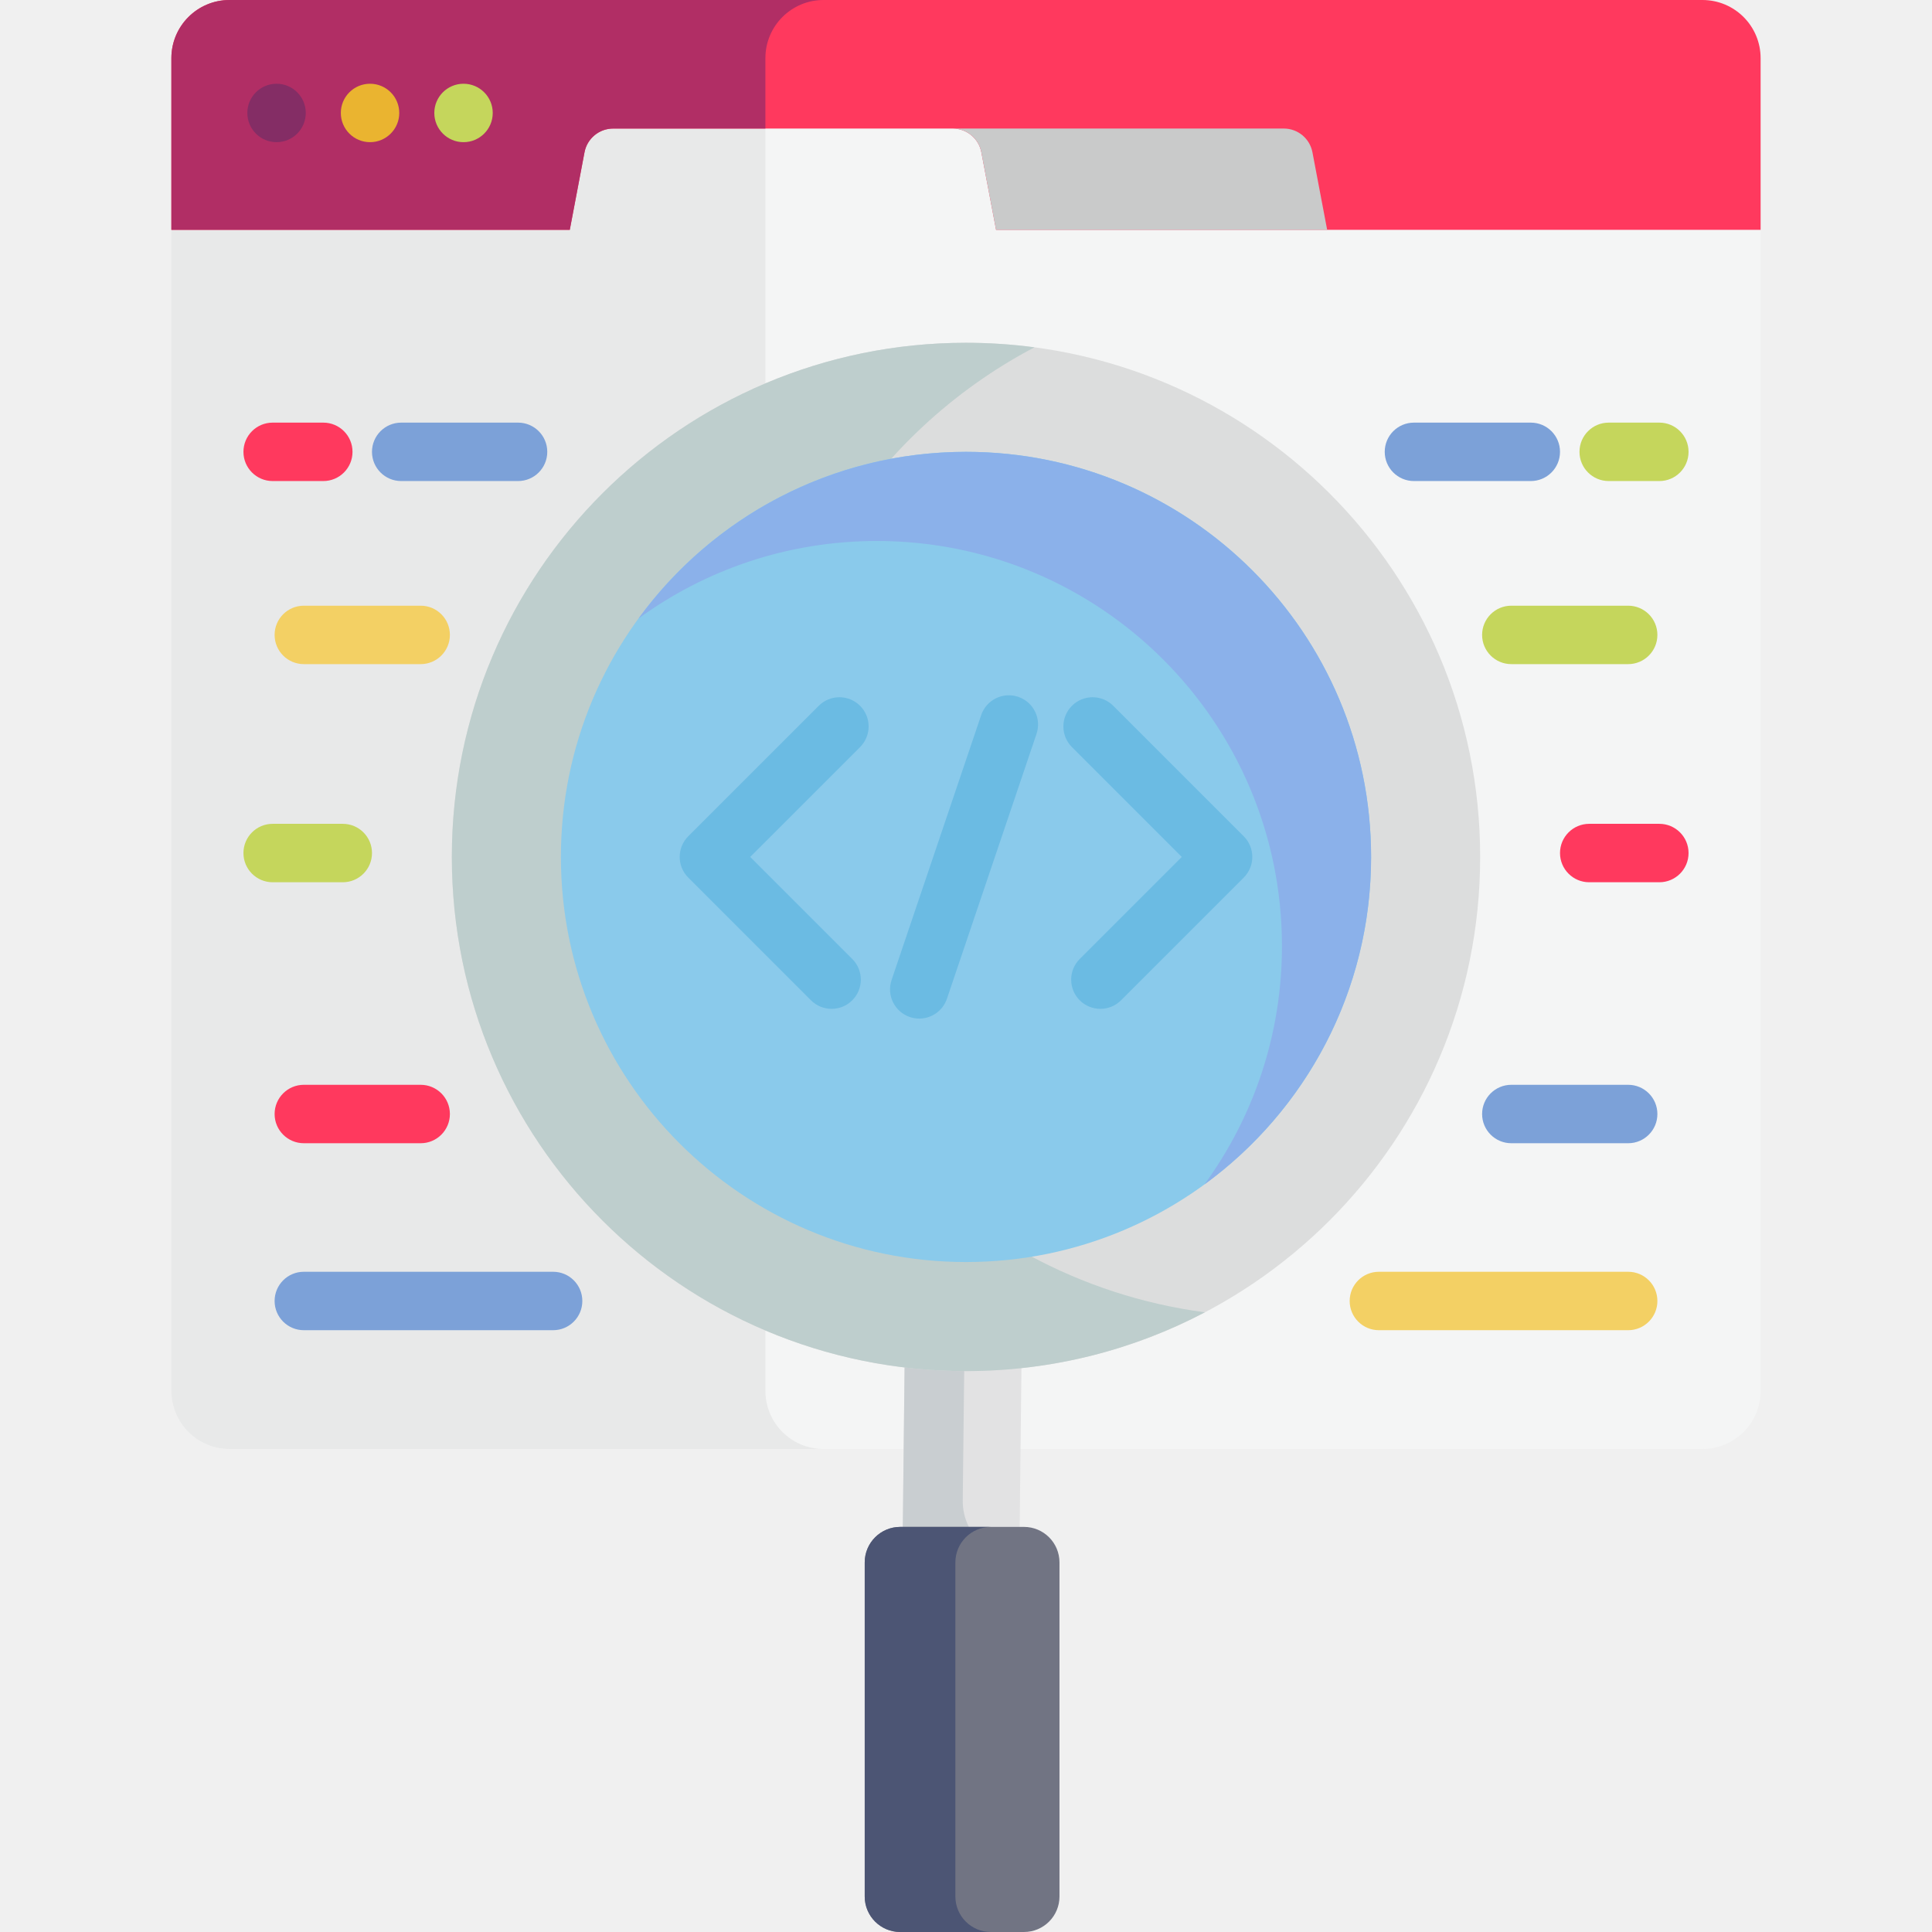
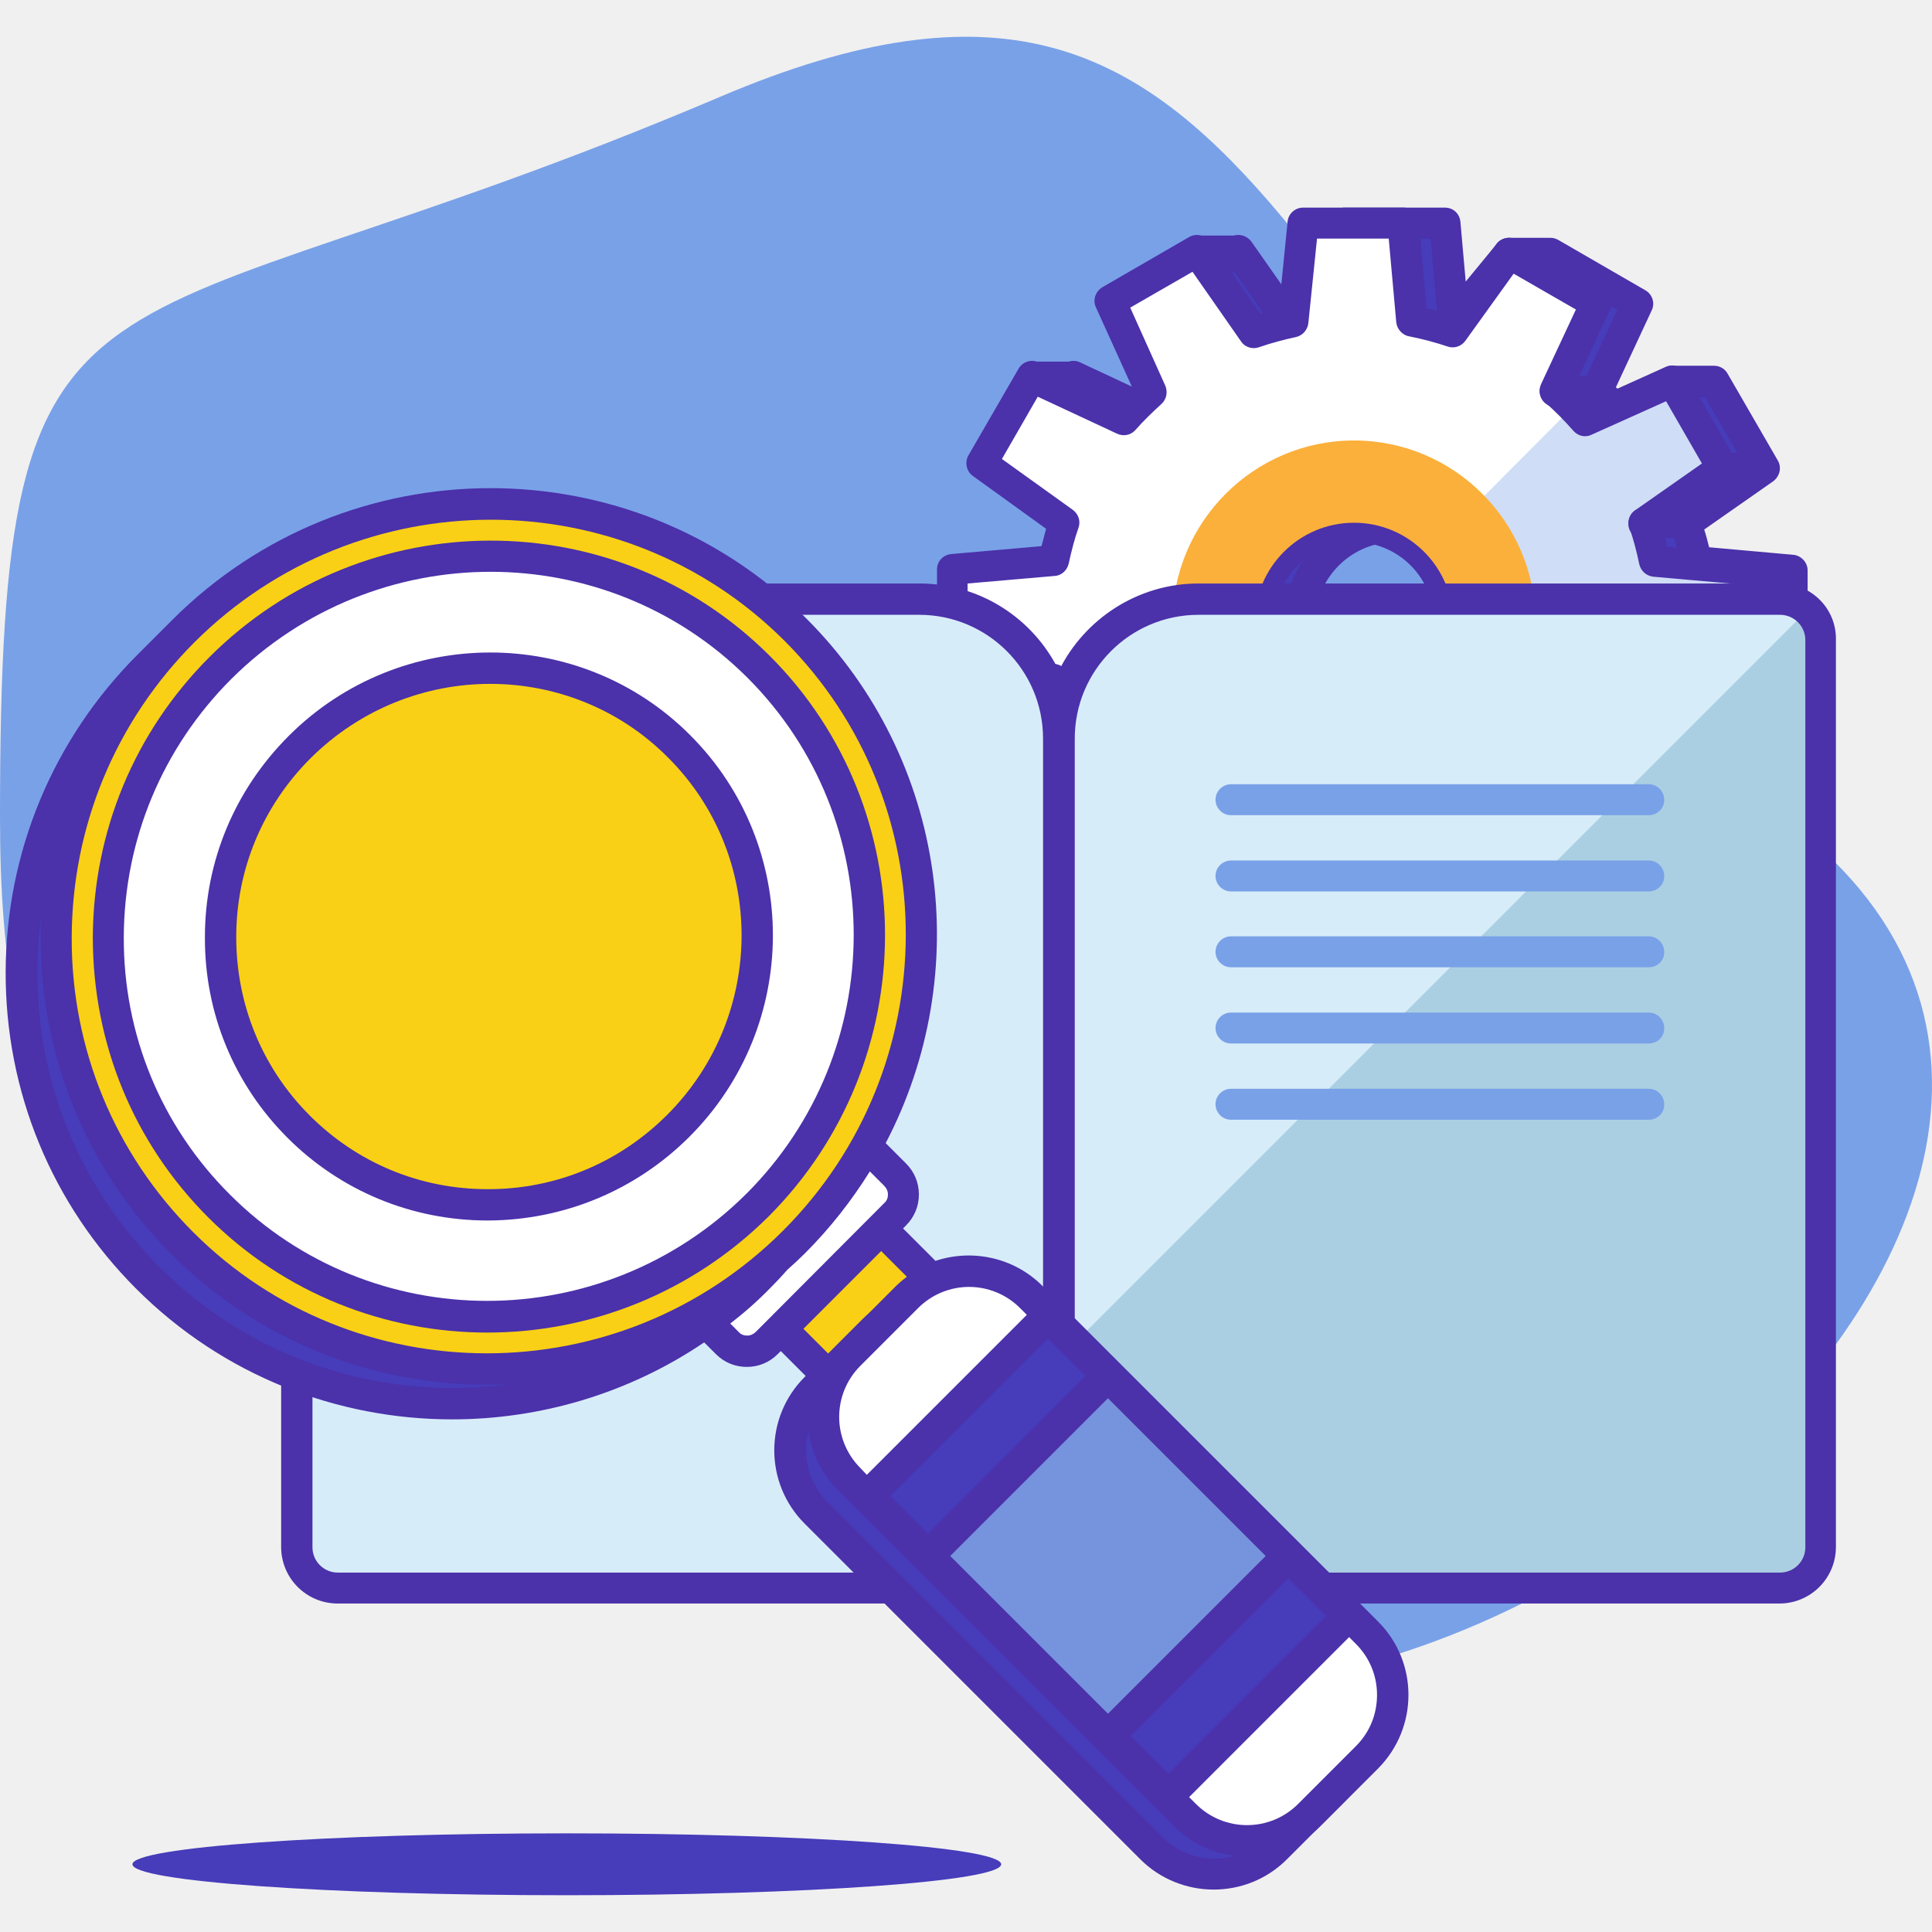
- <svg xmlns="http://www.w3.org/2000/svg" version="1.1" id="Capa_1" x="0px" y="0px" viewBox="0 0 512 512" style="enable-background:new 0 0 512 512;" xml:space="preserve">
-   <path style="fill:#F4F5F5;" d="M466.581,15.412v353.177c0,8.516-6.895,15.412-15.412,15.412H60.831  c-8.516,0-15.412-6.895-15.412-15.412V15.412C45.419,6.895,52.315,0,60.831,0h390.338C459.685,0,466.581,6.895,466.581,15.412z" />
-   <path style="fill:#E8E9E9;" d="M202.839,368.588V15.412C202.839,6.895,209.734,0,218.25,0H60.831  c-8.516,0-15.412,6.895-15.412,15.412v353.177c0,8.516,6.895,15.412,15.412,15.412H218.25  C209.734,384,202.839,377.105,202.839,368.588z" />
-   <rect x="225.982" y="368.528" transform="matrix(-0.0112 0.9999 -0.9999 -0.0112 641.7996 133.372)" style="fill:#E2E2E3;" width="57.949" height="30.967" />
-   <path style="fill:#C9CED1;" d="M255.137,397.641l0.477-42.613l-15.806-0.177l-0.648,57.951l30.966,0.347l0.002-0.177l0,0  C261.755,412.878,255.044,406.014,255.137,397.641z" />
-   <circle style="fill:#DCDDDD;" cx="256" cy="227.097" r="136.258" />
-   <path style="fill:#BECECD;" d="M201.187,212.724c0-52.398,29.585-97.882,72.956-120.68c-5.936-0.79-11.991-1.205-18.143-1.205  c-75.252,0-136.258,61.006-136.258,136.258S180.748,363.355,256,363.355c22.853,0,44.387-5.635,63.302-15.578  C252.629,338.905,201.187,281.824,201.187,212.724z" />
-   <circle style="fill:#8ACAEB;" cx="256" cy="227.097" r="107.355" />
-   <path style="fill:#8BB1EA;" d="M256,119.742c-35.675,0-67.278,17.404-86.799,44.18c17.726-12.924,39.557-20.555,63.175-20.555  c59.293,0,107.355,48.062,107.355,107.355c0,23.618-7.632,45.449-20.555,63.175c26.776-19.521,44.18-51.125,44.18-86.799  C363.355,167.804,315.293,119.742,256,119.742z" />
-   <path style="fill:#FF395E;" d="M466.581,15.412v45.492H263.969l-3.902-20.552c-0.692-3.644-3.881-6.286-7.587-6.286h-89.992  c-3.706,0-6.895,2.643-7.587,6.286l-3.902,20.552H45.419V15.412C45.419,6.895,52.315,0,60.831,0h390.338  C459.685,0,466.581,6.895,466.581,15.412z" />
-   <path style="fill:#B12E65;" d="M154.901,40.351c0.692-3.644,3.881-6.286,7.587-6.286h40.351V15.412  C202.839,6.895,209.734,0,218.25,0H60.831c-8.516,0-15.412,6.895-15.412,15.412v45.492h105.579L154.901,40.351z" />
-   <path style="fill:#C9CACA;" d="M347.809,40.351l3.902,20.552h-87.742l-3.902-20.552c-0.692-3.644-3.881-6.286-7.587-6.286h87.742  C343.928,34.065,347.117,36.707,347.809,40.351z" />
-   <circle style="fill:#842D65;" cx="73.29" cy="29.935" r="7.742" />
-   <circle style="fill:#EAB430;" cx="98.065" cy="29.935" r="7.742" />
-   <circle style="fill:#C5D65C;" cx="122.839" cy="29.935" r="7.742" />
+ <svg xmlns="http://www.w3.org/2000/svg" version="1.1" id="Capa_1" x="0px" y="0px" viewBox="0 0 511.963 511.963" style="enable-background:new 0 0 511.963 511.963;" xml:space="preserve">
+   <path style="fill:#79A1E8;" d="M480.4,223.02c120.8,104.8-136.1,303.1-250.1,190.9C81.2,267.12,0,376.42,0,216.52  s22.1-119.1,190.9-190.9C338-36.98,335.5,97.32,480.4,223.02z" />
+   <path style="fill:#473CBA;" d="M385.2,85.12l-2.3-26h-26.6l-2.6,26.1c-3.5,0.7-7,1.7-10.3,2.8l-15.2-21.5l-23,13.3l10.9,24.2  c-2.6,2.3-5,4.7-7.3,7.3l-24.4-11.4l-13.3,23l21.8,15.7c-1.1,3.3-2,6.6-2.7,10l-26.9,2.4v26.6l26.8,2.7c0.7,3.7,1.7,7.2,2.8,10.7  l-21.8,15.7l13.3,23l24.4-11.4c2.3,2.6,4.8,5.1,7.4,7.4l-11,24.4l23,13.3l15.3-21.8c3.3,1.1,6.7,2,10.2,2.7l2.6,26.1h26.6l2.3-26  c3.6-0.7,7.1-1.6,10.6-2.8l15.2,21.1l23-13.3l-10.9-23.4c2.8-2.5,5.5-5.1,8-8l23.2,10.4l13.3-23l-20.8-14.6  c1.2-3.5,2.2-7.1,2.9-10.9l25.2-2.5v-26.6l-25.3-2.2c-0.7-3.5-1.6-6.9-2.7-10.2l20.8-14.6l-13.3-23h-11l-12.2,10.4  c-2.4-2.8-5.1-5.4-7.9-7.9l10.8-23.2l-23-13.3h-11L385.2,85.12z M371.8,190.12c-15.6,1.2-28.6-11.7-27.3-27.3  c1-12.3,10.9-22.2,23.2-23.2c15.6-1.2,28.6,11.7,27.3,27.3C394.1,179.12,384.1,189.12,371.8,190.12z" />
+   <path style="fill:#4B31AA;" d="M382.9,274.62h-26.6c-2.1,0-3.9-1.6-4.1-3.7l-2.3-23.1c-1.6-0.4-3.1-0.8-4.7-1.3l-13.6,19.3  c-1.2,1.8-3.6,2.3-5.5,1.2l-23-13.3c-1.8-1.1-2.6-3.4-1.7-5.3l9.8-21.7c-1.2-1.1-2.3-2.2-3.4-3.4l-21.6,10.1  c-1.9,0.9-4.3,0.2-5.3-1.7l-13.3-23c-1.1-1.8-0.6-4.2,1.2-5.4l19.4-14c-0.5-1.7-1-3.5-1.4-5.3l-23.8-2.4c-2.1-0.2-3.7-2-3.7-4.1  v-26.6c0-2.2,1.6-3.9,3.8-4.1l23.9-2.1c0.4-1.5,0.8-3.1,1.2-4.6l-19.4-14c-1.7-1.2-2.2-3.6-1.2-5.4l13.3-23c1.1-1.9,3.4-2.6,5.3-1.7  l21.6,10.1c1.1-1.1,2.2-2.2,3.3-3.3l-9.7-21.4c-0.9-1.9-0.1-4.2,1.7-5.3l23-13.3c1.9-1.1,4.2-0.5,5.5,1.2l13.4,19.1  c1.6-0.5,3.2-0.9,4.9-1.3l2.3-23.1c0.2-2.1,2-3.7,4.1-3.7h26.6c2.2,0,3.9,1.6,4.1,3.8l1.4,15.8l8.3-10.1c0.8-1,2-1.5,3.2-1.5h11  c0.7,0,1.4,0.2,2.1,0.6l23,13.3c1.9,1.1,2.6,3.4,1.7,5.3l-9.5,20.4c1.1,1,2.1,2.1,3.2,3.1l9.1-7.8c0.8-0.6,1.7-1,2.7-1h11  c1.5,0,2.9,0.8,3.6,2.1l13.3,23c1.1,1.9,0.5,4.2-1.2,5.5l-18.3,12.8c0.5,1.5,0.9,3.1,1.3,4.7l22.3,2c2.1,0.2,3.8,2,3.8,4.1v26.6  c0,2.1-1.6,3.9-3.7,4.1l-22.1,2.2c-0.4,1.8-0.9,3.6-1.4,5.4l18.3,12.8c1.8,1.2,2.3,3.6,1.2,5.5l-13.3,23c-1.1,1.8-3.4,2.6-5.3,1.7  l-20.4-9.2c-1.3,1.4-2.6,2.7-4,4l9.6,20.6c0.9,1.9,0.2,4.3-1.7,5.3l-23,13.3c-1.8,1.1-4.2,0.6-5.4-1.2l-13.4-18.6  c-1.7,0.5-3.4,0.9-5.1,1.3l-2,22.9C386.8,273.02,385,274.62,382.9,274.62z M360.1,266.32h19l2-22.2c0.2-1.8,1.5-3.4,3.3-3.7  c3.4-0.7,6.8-1.5,10-2.6c1.7-0.6,3.6,0,4.7,1.5l13,18l16.5-9.5l-9.3-20c-0.8-1.7-0.4-3.7,1-4.9c2.7-2.3,5.2-4.9,7.6-7.6  c1.2-1.4,3.2-1.8,4.8-1.1l19.8,8.9l9.5-16.5l-17.7-12.4c-1.5-1.1-2.1-3-1.5-4.7c1.1-3.3,2-6.8,2.7-10.3c0.3-1.8,1.8-3.2,3.7-3.3  l21.4-2.2v-19l-21.5-1.9c-1.8-0.2-3.3-1.5-3.7-3.3c-0.7-3.3-1.5-6.5-2.6-9.6c-0.6-1.7,0-3.7,1.5-4.7l17.7-12.4l-10.2-17.6h-7.1  l-11,9.4c-1.7,1.5-4.3,1.3-5.8-0.4c-2.3-2.6-4.8-5.2-7.5-7.5c-1.4-1.2-1.8-3.2-1-4.9l9.2-19.7l-18.8-10.8h-7.9l-13.5,16.4  c-1.1,1.3-2.8,1.8-4.4,1.3c-1.6-0.5-2.8-1.9-2.9-3.6l-2-22.2h-19l-2.3,22.4c-0.2,1.8-1.5,3.3-3.3,3.7c-3.3,0.7-6.6,1.6-9.8,2.7  c-1.7,0.6-3.7,0-4.7-1.5l-12.9-18.5l-16.5,9.5l9.3,20.7c0.7,1.7,0.3,3.6-1,4.8c-2.4,2.2-4.8,4.5-6.9,6.9c-1.2,1.4-3.2,1.8-4.9,1  l-21-9.8l-9.5,16.5l18.8,13.5c1.5,1.1,2.1,3,1.5,4.7c-1.1,3.1-1.9,6.3-2.6,9.5c-0.4,1.8-1.9,3.2-3.7,3.3l-23.1,2v19l23.1,2.3  c1.8,0.2,3.3,1.5,3.7,3.3c0.7,3.5,1.6,6.9,2.7,10.2c0.6,1.7,0,3.6-1.5,4.7l-18.8,13.5l9.5,16.5l21-9.8c1.7-0.8,3.7-0.4,4.9,1  c2.2,2.5,4.5,4.9,7,7c1.4,1.2,1.8,3.2,1,4.8l-9.5,21l16.5,9.5l13.1-18.7c1.1-1.5,3-2.1,4.7-1.5c3.1,1.1,6.4,1.9,9.6,2.6  c1.8,0.4,3.1,1.8,3.3,3.7L360.1,266.32z M369.8,194.32c-7.8,0-15.3-3.1-20.9-8.6c-6.1-6.1-9.2-14.6-8.5-23.2  c1.1-14.3,12.7-25.9,27-27c8.7-0.7,17.1,2.4,23.2,8.5c6.1,6.1,9.2,14.6,8.5,23.2c-1.1,14.3-12.7,25.9-27,27l0,0  C371.4,194.32,370.6,194.32,369.8,194.32z M369.7,143.62c-0.6,0-1.1,0-1.7,0.1c-10.3,0.8-18.6,9.2-19.4,19.4  c-0.5,6.2,1.7,12.3,6.1,16.7c4.4,4.4,10.5,6.6,16.7,6.1l0,0c10.3-0.8,18.6-9.2,19.4-19.4c0.5-6.2-1.7-12.3-6.1-16.7  C380.8,145.82,375.4,143.62,369.7,143.62z" />
+   <path style="fill:#FFFFFF;" d="M463.6,177.62v-26.6l-25.3-2.2c-0.7-3.5-1.6-6.9-2.7-10.2l20.8-14.6l-13.3-23l-23.2,10.4  c-2.4-2.8-5.1-5.4-7.9-7.9l10.8-23.2l-23-13.3l-15,20.8c-3.5-1.2-7.1-2.1-10.7-2.8l-2.3-26h-26.5l-2.6,26.1c-3.5,0.7-7,1.7-10.3,2.8  l-15.2-21.4l-23,13.3l10.9,24.2c-2.6,2.3-5,4.7-7.3,7.3l-24.4-11.4l-13.3,23l21.8,15.7c-1.1,3.3-2,6.6-2.7,10l-26.9,2.4v26.6  l26.8,2.7c0.7,3.7,1.7,7.2,2.8,10.7l-21.8,15.7l13.3,23l24.4-11.4c2.3,2.6,4.8,5.1,7.4,7.4l-11,24.4l23,13.3l15.3-21.8  c3.3,1.1,6.7,2,10.2,2.7l2.6,26.1h26.6l2.3-26c3.6-0.7,7.1-1.6,10.6-2.8l15.2,21.1l23-13.3l-10.9-23.4c2.8-2.5,5.5-5.1,8-8  l23.2,10.4l13.3-23l-20.8-14.6c1.2-3.5,2.2-7.1,2.9-10.9L463.6,177.62z M360.8,190.12c-15.6,1.2-28.6-11.7-27.3-27.3  c1-12.3,10.9-22.2,23.2-23.2c15.6-1.2,28.6,11.7,27.3,27.3C383.1,179.12,373.1,189.12,360.8,190.12z" />
+   <path style="fill:#CFDDF7;" d="M463.6,177.62v-26.6l-25.3-2.2c-0.7-3.5-1.6-6.9-2.7-10.2l20.8-14.6l-13.3-23l-23.2,10.4  c-1-1.2-2.1-2.3-3.2-3.5l-39.4,39.6c4.7,5,7.4,11.9,6.8,19.4c-1,12.3-10.9,22.2-23.2,23.2c-7.5,0.6-14.4-2.1-19.4-6.8l-39.4,39.5  c1,1,2.1,2,3.2,3l-11,24.4l23,13.3l15.3-21.8c3.3,1.1,6.7,2,10.2,2.7l2.6,26.1H372l2.3-26c3.6-0.7,7.1-1.6,10.6-2.8l15.2,21.1  l23-13.3l-10.9-23.4c2.8-2.5,5.5-5.1,8-8l23.2,10.4l13.3-23l-20.8-14.6c1.2-3.5,2.2-7.1,2.9-10.9L463.6,177.62z" />
  <g>
-     <path style="fill:#6BBBE3;" d="M220.387,267.355c-1.981,0-3.963-0.756-5.475-2.267l-32.516-32.516   c-3.023-3.025-3.023-7.926,0-10.949l34.581-34.581c3.025-3.022,7.926-3.022,10.949,0c3.023,3.025,3.023,7.926,0,10.949   l-29.107,29.106l27.042,27.041c3.023,3.024,3.023,7.926,0,10.949C224.35,266.599,222.368,267.355,220.387,267.355z" />
-     <path style="fill:#6BBBE3;" d="M291.613,267.355c-1.981,0-3.963-0.756-5.475-2.267c-3.023-3.025-3.023-7.926,0-10.949   l27.043-27.042l-29.107-29.106c-3.023-3.025-3.023-7.926,0-10.949c3.025-3.022,7.926-3.022,10.949,0l34.581,34.581   c3.023,3.025,3.023,7.926,0,10.949l-32.516,32.516C295.576,266.599,293.594,267.355,291.613,267.355z" />
-     <path style="fill:#6BBBE3;" d="M243.614,269.938c-0.823,0-1.659-0.132-2.482-0.41c-4.051-1.37-6.222-5.764-4.853-9.815   l23.742-70.194c1.37-4.052,5.763-6.223,9.815-4.853c4.051,1.37,6.222,5.764,4.853,9.815l-23.742,70.194   C249.855,267.902,246.842,269.938,243.614,269.938z" />
+     <path style="fill:#4B31AA;" d="M371.9,274.62h-26.6c-2.1,0-3.9-1.6-4.1-3.7l-2.3-23.1c-1.6-0.4-3.1-0.8-4.7-1.3l-13.6,19.3   c-1.2,1.8-3.6,2.3-5.5,1.2l-23-13.3c-1.8-1.1-2.6-3.4-1.7-5.3l9.8-21.7c-1.2-1.1-2.3-2.2-3.4-3.4l-21.6,10.1   c-1.9,0.9-4.3,0.2-5.3-1.7l-13.3-23c-1.1-1.8-0.6-4.2,1.2-5.4l19.4-14c-0.5-1.7-1-3.5-1.4-5.3l-23.8-2.4c-2.1-0.2-3.7-2-3.7-4.1   v-26.6c0-2.2,1.6-3.9,3.8-4.1l23.9-2.1c0.4-1.5,0.8-3.1,1.2-4.6l-19.4-14c-1.7-1.2-2.2-3.6-1.2-5.4l13.3-23   c1.1-1.9,3.4-2.6,5.3-1.7l21.6,10.1c1.1-1.1,2.2-2.2,3.3-3.3l-9.7-21.4c-0.9-1.9-0.1-4.2,1.7-5.3l23-13.3c1.9-1.1,4.2-0.5,5.5,1.2   l13.4,19.1c1.6-0.5,3.2-0.9,4.9-1.3l2.3-23.1c0.2-2.1,2-3.7,4.1-3.7h26.6c2.2,0,3.9,1.6,4.1,3.8l2,22.9c1.8,0.4,3.5,0.9,5.3,1.4   l13.2-18.4c1.2-1.7,3.6-2.2,5.4-1.2l23,13.3c1.9,1.1,2.6,3.4,1.7,5.3l-9.5,20.4c1.3,1.2,2.6,2.5,3.9,3.9l20.4-9.2   c1.9-0.9,4.2-0.1,5.3,1.7l13.3,23c1.1,1.9,0.5,4.2-1.2,5.5l-18.3,12.8c0.5,1.5,0.9,3.1,1.3,4.7l22.3,2c2.1,0.2,3.8,2,3.8,4.1v26.6   c0,2.1-1.6,3.9-3.7,4.1l-22.1,2.2c-0.4,1.8-0.9,3.6-1.4,5.4l18.3,12.8c1.8,1.2,2.3,3.6,1.2,5.5l-13.3,23c-1.1,1.8-3.4,2.6-5.3,1.7   l-20.4-9.2c-1.3,1.4-2.6,2.7-4,4l9.6,20.6c0.9,1.9,0.2,4.3-1.7,5.3l-23,13.3c-1.8,1.1-4.2,0.6-5.4-1.2l-13.4-18.6   c-1.7,0.5-3.4,0.9-5.1,1.3l-2,22.9C375.8,273.02,374,274.62,371.9,274.62z M349.1,266.32h19l2-22.2c0.2-1.8,1.5-3.4,3.3-3.7   c3.4-0.7,6.8-1.5,10-2.6c1.7-0.6,3.6,0,4.7,1.5l13,18l16.5-9.5l-9.3-20c-0.8-1.7-0.4-3.7,1-4.9c2.7-2.3,5.2-4.9,7.6-7.6   c1.2-1.4,3.2-1.8,4.8-1.1l19.8,8.9l9.5-16.5l-17.7-12.4c-1.5-1.1-2.1-3-1.5-4.7c1.1-3.3,2-6.8,2.7-10.3c0.3-1.8,1.8-3.2,3.7-3.3   l21.4-2.2v-19l-21.5-1.9c-1.8-0.2-3.3-1.5-3.7-3.3c-0.7-3.3-1.5-6.5-2.6-9.6c-0.6-1.7,0-3.7,1.5-4.7l17.7-12.4l-9.5-16.5l-19.8,8.9   c-1.7,0.8-3.6,0.3-4.8-1.1c-2.3-2.6-4.8-5.2-7.5-7.5c-1.4-1.2-1.8-3.2-1-4.9l9.2-19.7l-16.5-9.5l-12.8,17.8c-1.1,1.5-3,2.1-4.7,1.5   c-3.3-1.1-6.7-2-10.2-2.7c-1.8-0.3-3.2-1.9-3.4-3.7l-2-22.2h-19l-2.3,22.4c-0.2,1.8-1.5,3.3-3.3,3.7c-3.3,0.7-6.6,1.6-9.8,2.7   c-1.7,0.6-3.7,0-4.7-1.5L316,72.02l-16.5,9.5l9.3,20.7c0.7,1.7,0.3,3.6-1,4.8c-2.4,2.2-4.8,4.5-6.9,6.9c-1.2,1.4-3.2,1.8-4.9,1   l-21-9.8l-9.5,16.5l18.8,13.5c1.5,1.1,2.1,3,1.5,4.7c-1.1,3.1-1.9,6.3-2.6,9.5c-0.4,1.8-1.9,3.2-3.7,3.3l-23.1,2v19l23.1,2.3   c1.8,0.2,3.3,1.5,3.7,3.3c0.7,3.5,1.6,6.9,2.7,10.2c0.6,1.7,0,3.6-1.5,4.7l-18.8,13.5l9.5,16.5l21-9.8c1.7-0.8,3.7-0.4,4.9,1   c2.2,2.5,4.5,4.9,7,7c1.4,1.2,1.8,3.2,1,4.8l-9.5,21l16.5,9.5l13.1-18.7c1.1-1.5,3-2.1,4.7-1.5c3.1,1.1,6.4,1.9,9.6,2.6   c1.8,0.4,3.1,1.8,3.3,3.7L349.1,266.32z M358.8,194.32c-7.8,0-15.3-3.1-20.9-8.6c-6.1-6.1-9.2-14.6-8.5-23.2   c1.1-14.3,12.7-25.9,27-27c8.7-0.7,17.1,2.4,23.2,8.5c6.1,6.1,9.2,14.6,8.5,23.2c-1.1,14.3-12.7,25.9-27,27l0,0   C360.4,194.32,359.6,194.32,358.8,194.32z M358.8,143.62c-0.6,0-1.1,0-1.7,0.1c-10.3,0.8-18.6,9.2-19.4,19.4   c-0.5,6.2,1.7,12.3,6.1,16.7c4.4,4.4,10.5,6.6,16.7,6.1l0,0c10.3-0.8,18.6-9.2,19.4-19.4c0.5-6.2-1.7-12.3-6.1-16.7   C369.8,145.82,364.4,143.62,358.8,143.62z" />
+     <path style="fill:#4B31AA;" d="M467.4,128.22h-11c-2.3,0-4.1-1.9-4.1-4.1s1.9-4.1,4.1-4.1h11c2.3,0,4.1,1.9,4.1,4.1   S469.7,128.22,467.4,128.22z" />
+     <path style="fill:#4B31AA;" d="M435.6,142.82c-2.2,0-4.1-1.7-4.1-4c-0.1-2.3,1.7-4.2,4-4.3l11.7-0.5c2.3-0.1,4.2,1.7,4.3,4   s-1.7,4.2-4,4.3l-11.7,0.5C435.7,142.82,435.7,142.82,435.6,142.82z" />
+     <path style="fill:#4B31AA;" d="M474.6,155.22h-11c-2.3,0-4.1-1.9-4.1-4.1c0-2.3,1.9-4.1,4.1-4.1h11c2.3,0,4.1,1.9,4.1,4.1   C478.8,153.32,476.9,155.22,474.6,155.22z" />
+     <path style="fill:#4B31AA;" d="M474.6,181.72h-11c-2.3,0-4.1-1.9-4.1-4.1c0-2.3,1.9-4.1,4.1-4.1h11c2.3,0,4.1,1.9,4.1,4.1   C478.8,179.92,476.9,181.72,474.6,181.72z" />
+     <path style="fill:#4B31AA;" d="M467.4,209.72c-0.1,0-0.1,0-0.2,0l-12.2-0.5c-2.3-0.1-4.1-2-4-4.3s2-4.1,4.3-4l12.2,0.5   c2.3,0.1,4.1,2,4,4.3C471.5,207.92,469.6,209.72,467.4,209.72z" />
+     <path style="fill:#4B31AA;" d="M446.6,195.12h-11c-2.3,0-4.1-1.9-4.1-4.1c0-2.3,1.9-4.1,4.1-4.1h11c2.3,0,4.1,1.9,4.1,4.1   C450.8,193.32,448.9,195.12,446.6,195.12z" />
+     <path style="fill:#4B31AA;" d="M454.1,232.72h-11c-2.3,0-4.1-1.9-4.1-4.1c0-2.3,1.9-4.1,4.1-4.1h11c2.3,0,4.1,1.9,4.1,4.1   C458.3,230.82,456.4,232.72,454.1,232.72z" />
+     <path style="fill:#4B31AA;" d="M423,230.22h-11c-2.3,0-4.1-1.9-4.1-4.1s1.9-4.1,4.1-4.1h11c2.3,0,4.1,1.9,4.1,4.1   S425.3,230.22,423,230.22z" />
+     <path style="fill:#4B31AA;" d="M433.9,253.62h-11c-2.3,0-4.1-1.9-4.1-4.1c0-2.3,1.9-4.1,4.1-4.1h11c2.3,0,4.1,1.9,4.1,4.1   C438,251.82,436.2,253.62,433.9,253.62z" />
+     <path style="fill:#4B31AA;" d="M410.9,266.92h-11c-2.3,0-4.1-1.9-4.1-4.1s1.9-4.1,4.1-4.1h11c2.3,0,4.1,1.9,4.1,4.1   S413.2,266.92,410.9,266.92z" />
+     <path style="fill:#4B31AA;" d="M328.2,267.62H317c-2.3,0-4.1-1.9-4.1-4.1c0-2.3,1.9-4.1,4.1-4.1h11.2c2.3,0,4.1,1.9,4.1,4.1   C332.4,265.72,330.5,267.62,328.2,267.62z" />
+     <path style="fill:#4B31AA;" d="M328.2,70.62h-11c-2.3,0-4.1-1.9-4.1-4.1s1.9-4.1,4.1-4.1h11c2.3,0,4.1,1.9,4.1,4.1   S330.5,70.62,328.2,70.62z" />
+     <path style="fill:#4B31AA;" d="M284.4,104.02h-11c-2.3,0-4.1-1.9-4.1-4.1s1.9-4.1,4.1-4.1h11c2.3,0,4.1,1.9,4.1,4.1   C288.6,102.22,286.7,104.02,284.4,104.02z" />
+     <path style="fill:#4B31AA;" d="M284.4,233.92h-11c-2.3,0-4.1-1.9-4.1-4.1c0-2.3,1.9-4.1,4.1-4.1h11c2.3,0,4.1,1.9,4.1,4.1   C288.6,232.02,286.7,233.92,284.4,233.92z" />
+     <path style="fill:#4B31AA;" d="M423.1,107.82h-11c-2.3,0-4.1-1.9-4.1-4.1s1.9-4.1,4.1-4.1h11c2.3,0,4.1,1.9,4.1,4.1   S425.4,107.82,423.1,107.82z" />
  </g>
-   <path style="fill:#FF395E;" d="M85.677,127.484H72.258c-4.277,0-7.742-3.465-7.742-7.742c0-4.277,3.465-7.742,7.742-7.742h13.419  c4.277,0,7.742,3.465,7.742,7.742C93.419,124.019,89.954,127.484,85.677,127.484z" />
-   <path style="fill:#7CA1D8;" d="M137.29,127.484h-30.968c-4.277,0-7.742-3.465-7.742-7.742c0-4.277,3.465-7.742,7.742-7.742h30.968  c4.277,0,7.742,3.465,7.742,7.742C145.032,124.019,141.567,127.484,137.29,127.484z" />
-   <path style="fill:#F3D064;" d="M111.484,176H80.516c-4.277,0-7.742-3.465-7.742-7.742c0-4.277,3.465-7.742,7.742-7.742h30.968  c4.277,0,7.742,3.465,7.742,7.742C119.226,172.535,115.761,176,111.484,176z" />
-   <path style="fill:#FF395E;" d="M111.484,302.968H80.516c-4.277,0-7.742-3.465-7.742-7.742s3.465-7.742,7.742-7.742h30.968  c4.277,0,7.742,3.465,7.742,7.742S115.761,302.968,111.484,302.968z" />
-   <path style="fill:#7CA1D8;" d="M146.581,352.516H80.516c-4.277,0-7.742-3.465-7.742-7.742c0-4.277,3.465-7.742,7.742-7.742h66.065  c4.277,0,7.742,3.465,7.742,7.742C154.323,349.051,150.857,352.516,146.581,352.516z" />
+   <path style="fill:#FBB03B;" d="M358.8,212.92c-26.5,0-48.1-21.6-48.1-48.1s21.6-48.1,48.1-48.1s48.1,21.6,48.1,48.1  S385.3,212.92,358.8,212.92z M358.8,138.52c-14.5,0-26.3,11.8-26.3,26.3s11.8,26.3,26.3,26.3s26.3-11.8,26.3-26.3  S373.3,138.52,358.8,138.52z" />
+   <path style="fill:#D7ECF9;" d="M280.6,457.82c0-20.4-16.5-37-37-37H89.5c-6,0-10.9-4.9-10.9-10.9v-240.3c0-6,4.9-10.9,10.9-10.9  h154.1c20.4,0,37,16.5,37,37V457.82z" />
  <g>
-     <path style="fill:#C5D65C;" d="M90.839,233.806H72.258c-4.277,0-7.742-3.465-7.742-7.742c0-4.277,3.465-7.742,7.742-7.742h18.581   c4.277,0,7.742,3.465,7.742,7.742C98.581,230.341,95.115,233.806,90.839,233.806z" />
-     <path style="fill:#C5D65C;" d="M439.742,127.484h-13.419c-4.277,0-7.742-3.465-7.742-7.742c0-4.277,3.465-7.742,7.742-7.742h13.419   c4.277,0,7.742,3.465,7.742,7.742C447.484,124.019,444.019,127.484,439.742,127.484z" />
+     <path style="fill:#79A1E8;" d="M234.9,256.32H124.2c-2.3,0-4.1-1.9-4.1-4.1c0-2.3,1.9-4.1,4.1-4.1h110.7c2.3,0,4.1,1.9,4.1,4.1   C239.1,254.52,237.2,256.32,234.9,256.32z" />
+     <path style="fill:#79A1E8;" d="M234.9,276.52H124.2c-2.3,0-4.1-1.9-4.1-4.1c0-2.3,1.9-4.1,4.1-4.1h110.7c2.3,0,4.1,1.9,4.1,4.1   C239.1,274.72,237.2,276.52,234.9,276.52z" />
+     <path style="fill:#79A1E8;" d="M234.9,296.72H124.2c-2.3,0-4.1-1.9-4.1-4.1c0-2.3,1.9-4.1,4.1-4.1h110.7c2.3,0,4.1,1.9,4.1,4.1   C239.1,294.92,237.2,296.72,234.9,296.72z" />
+     <path style="fill:#79A1E8;" d="M234.9,216.02H124.2c-2.3,0-4.1-1.9-4.1-4.1c0-2.3,1.9-4.1,4.1-4.1h110.7c2.3,0,4.1,1.9,4.1,4.1   C239.1,214.12,237.2,216.02,234.9,216.02z" />
+     <path style="fill:#79A1E8;" d="M234.9,236.22H124.2c-2.3,0-4.1-1.9-4.1-4.1c0-2.3,1.9-4.1,4.1-4.1h110.7c2.3,0,4.1,1.9,4.1,4.1   C239.1,234.32,237.2,236.22,234.9,236.22z" />
  </g>
-   <path style="fill:#7CA1D8;" d="M405.677,127.484H374.71c-4.277,0-7.742-3.465-7.742-7.742c0-4.277,3.465-7.742,7.742-7.742h30.968  c4.277,0,7.742,3.465,7.742,7.742C413.419,124.019,409.954,127.484,405.677,127.484z" />
-   <path style="fill:#C5D65C;" d="M431.484,176h-30.968c-4.277,0-7.742-3.465-7.742-7.742c0-4.277,3.465-7.742,7.742-7.742h30.968  c4.277,0,7.742,3.465,7.742,7.742C439.226,172.535,435.76,176,431.484,176z" />
-   <path style="fill:#7CA1D8;" d="M431.484,302.968h-30.968c-4.277,0-7.742-3.465-7.742-7.742s3.465-7.742,7.742-7.742h30.968  c4.277,0,7.742,3.465,7.742,7.742S435.76,302.968,431.484,302.968z" />
-   <path style="fill:#F3D064;" d="M431.484,352.516h-66.065c-4.277,0-7.742-3.465-7.742-7.742c0-4.277,3.465-7.742,7.742-7.742h66.065  c4.277,0,7.742,3.465,7.742,7.742C439.226,349.051,435.76,352.516,431.484,352.516z" />
-   <path style="fill:#FF395E;" d="M439.742,233.806h-18.581c-4.277,0-7.742-3.465-7.742-7.742c0-4.277,3.465-7.742,7.742-7.742h18.581  c4.277,0,7.742,3.465,7.742,7.742C447.484,230.341,444.019,233.806,439.742,233.806z" />
-   <path style="fill:#717483;" d="M280.774,414.059v88.526c0,5.203-4.212,9.414-9.414,9.414h-32.785c-5.203,0-9.414-4.212-9.414-9.414  v-88.526c0-5.203,4.212-9.414,9.414-9.414h32.785C276.563,404.645,280.774,408.857,280.774,414.059z" />
-   <path style="fill:#4C5574;" d="M253.186,502.586v-88.526c0-5.203,4.212-9.414,9.414-9.414h-24.025c-5.203,0-9.414,4.212-9.414,9.414  v88.526c0,5.203,4.212,9.414,9.414,9.414H262.6C257.398,512,253.186,507.788,253.186,502.586z" />
+   <path style="fill:#D7ECF9;" d="M280.6,457.82c0-20.4,16.5-37,37-37h154.1c6,0,10.9-4.9,10.9-10.9v-240.3c0-6-4.9-10.9-10.9-10.9  H317.6c-20.4,0-37,16.5-37,37V457.82z" />
+   <path style="fill:#AACFE2;" d="M479,161.62l-198.4,198.4v97.9c0-20.4,16.5-37,37-37h154.1c6,0,10.9-4.9,10.9-10.9v-240.4  C482.6,166.42,481.2,163.52,479,161.62z" />
+   <path style="fill:#4B31AA;" d="M471.7,154.62H317.6c-16.2,0-30.3,9.5-37,23.1c-6.7-13.7-20.7-23.1-37-23.1H89.5c-8.3,0-15,6.7-15,15  v240.3c0,8.3,6.7,15,15,15h154.1c18.1,0,32.8,14.7,32.8,32.8c0,2.3,1.9,4.1,4.1,4.1l0,0l0,0c2.3,0,4.1-1.9,4.1-4.1  c0-18.1,14.7-32.8,32.8-32.8h154.1c8.3,0,15-6.7,15-15v-240.3C486.7,161.32,480,154.62,471.7,154.62z M276.4,433.12  c-7.5-9.9-19.4-16.4-32.8-16.4H89.5c-3.7,0-6.7-3-6.7-6.7v-240.4c0-3.7,3-6.7,6.7-6.7h154.1c18.1,0,32.8,14.7,32.8,32.8V433.12  L276.4,433.12z M478.4,410.02c0,3.7-3,6.7-6.7,6.7H317.6c-13.4,0-25.3,6.4-32.8,16.4v-237.4c0-18.1,14.7-32.8,32.8-32.8h154.1  c3.7,0,6.7,3,6.7,6.7V410.02L478.4,410.02z" />
+   <g>
+     <path style="fill:#79A1E8;" d="M436.9,256.32H326.2c-2.3,0-4.1-1.9-4.1-4.1c0-2.3,1.9-4.1,4.1-4.1h110.7c2.3,0,4.1,1.9,4.1,4.1   C441.1,254.52,439.2,256.32,436.9,256.32z" />
+     <path style="fill:#79A1E8;" d="M436.9,276.52H326.2c-2.3,0-4.1-1.9-4.1-4.1c0-2.3,1.9-4.1,4.1-4.1h110.7c2.3,0,4.1,1.9,4.1,4.1   C441.1,274.72,439.2,276.52,436.9,276.52z" />
+     <path style="fill:#79A1E8;" d="M436.9,296.72H326.2c-2.3,0-4.1-1.9-4.1-4.1c0-2.3,1.9-4.1,4.1-4.1h110.7c2.3,0,4.1,1.9,4.1,4.1   C441.1,294.92,439.2,296.72,436.9,296.72z" />
+     <path style="fill:#79A1E8;" d="M436.9,216.02H326.2c-2.3,0-4.1-1.9-4.1-4.1c0-2.3,1.9-4.1,4.1-4.1h110.7c2.3,0,4.1,1.9,4.1,4.1   C441.1,214.12,439.2,216.02,436.9,216.02z" />
+     <path style="fill:#79A1E8;" d="M436.9,236.22H326.2c-2.3,0-4.1-1.9-4.1-4.1c0-2.3,1.9-4.1,4.1-4.1h110.7c2.3,0,4.1,1.9,4.1,4.1   C441.1,234.32,439.2,236.22,436.9,236.22z" />
+   </g>
+   <rect x="208.196" y="326.721" transform="matrix(0.7071 -0.7071 0.7071 0.7071 -177.8135 261.6611)" style="fill:#F9D015;" width="37.5" height="37.5" />
+   <path style="fill:#473CBA;" d="M353.4,474.52l-15.3,15.3c-9.1,9.1-23.9,9.1-33,0l-89-89c-9.1-9.1-9.1-23.9,0-33l15.3-15.3  c9.1-9.1,23.9-9.1,33,0l89,89C362.5,450.62,362.5,465.42,353.4,474.52z" />
+   <path style="fill:#4B31AA;" d="M321.6,500.72c-7,0-14.1-2.7-19.4-8l-89-89c-10.7-10.7-10.7-28.1,0-38.8l15.3-15.3  c10.7-10.7,28.1-10.7,38.8,0l89,89c5.2,5.2,8,12.1,8,19.4s-2.9,14.2-8,19.4l-15.3,15.3C335.7,498.02,328.7,500.72,321.6,500.72z   M248,349.92c-4.9,0-9.8,1.9-13.5,5.6l-15.3,15.3c-7.5,7.5-7.5,19.6,0,27.1l89,89c7.5,7.5,19.6,7.5,27.1,0l15.3-15.3  c7.5-7.5,7.5-19.6,0-27.1l-89-89C257.8,351.82,252.9,349.92,248,349.92z" />
+   <g>
+     <path style="fill:#FFFFFF;" d="M362.3,465.62l-15.3,15.3c-9.1,9.1-23.9,9.1-33,0l-89-89c-9.1-9.1-9.1-23.9,0-33l15.3-15.3   c9.1-9.1,23.9-9.1,33,0l89,89C371.4,441.72,371.4,456.52,362.3,465.62z" />
+     <path style="fill:#FFFFFF;" d="M203.2,355.82l34-34c2.9-2.9,2.9-7.6,0-10.5l-12.2-12.2c-2.9-2.9-7.6-2.9-10.5,0l-34,34   c-2.9,2.9-2.9,7.6,0,10.5l12.2,12.2C195.6,358.72,200.3,358.72,203.2,355.82z" />
+   </g>
+   <path style="fill:#473CBA;" d="M39.2,338.62c-44.7-44.7-44.5-117.3,0.4-162.2s117.5-45.1,162.2-0.4s44.5,117.3-0.4,162.2  S83.8,383.32,39.2,338.62z" />
+   <path style="fill:#F9D015;" d="M48.3,329.42c-44.7-44.7-44.5-117.3,0.4-162.2s117.5-45.1,162.2-0.4s44.5,117.3-0.4,162.2  C165.6,374.02,93,374.12,48.3,329.42z" />
+   <path style="fill:#FFFFFF;" d="M58.1,319.62c-39.3-39.3-39.1-103.1,0.3-142.6c39.5-39.5,103.3-39.6,142.6-0.3s39.1,103.1-0.3,142.6  C161.2,358.82,97.4,358.92,58.1,319.62z" />
+   <path style="fill:#4B31AA;" d="M129.1,353.12c-26.8,0-53.6-10.2-73.9-30.5l0,0l0,0c-19.8-19.8-30.6-46.1-30.6-74.2  c0.1-28,11-54.4,30.9-74.3c41-41,107.6-41.2,148.5-0.3c40.8,40.8,40.7,107.4-0.3,148.5C183.1,342.82,156.1,353.12,129.1,353.12z   M130,151.52c-24.8,0-49.7,9.5-68.7,28.4c-18.3,18.3-28.4,42.6-28.5,68.4s9.9,50.1,28.2,68.3l0,0c18.7,18.7,43.4,28.1,68.1,28.1  c24.8,0,49.7-9.5,68.7-28.4c37.8-37.8,37.9-99.1,0.3-136.7C179.4,160.92,154.7,151.52,130,151.52z" />
+   <path style="fill:#F9D015;" d="M79.2,298.62c-27.7-27.7-27.6-72.7,0.2-100.6c27.8-27.8,72.9-27.9,100.6-0.2  c27.7,27.7,27.6,72.7-0.2,100.6S106.9,326.32,79.2,298.62z" />
+   <path style="fill:#4B31AA;" d="M129.2,323.42c-20,0-38.9-7.8-53-21.9l0,0l0,0c-14.2-14.2-22-33.1-21.9-53.2c0-20.1,7.9-39,22.2-53.3  c29.4-29.4,77.2-29.5,106.4-0.2c29.3,29.3,29.2,77-0.2,106.4c-14.2,14.2-33.2,22.1-53.3,22.2  C129.4,323.42,129.3,323.42,129.2,323.42z M129.9,181.22c-17.2,0-34.4,6.6-47.6,19.7c-12.7,12.7-19.7,29.5-19.7,47.4  s6.9,34.7,19.5,47.3l0,0c12.6,12.6,29.3,19.5,47.1,19.5c0.1,0,0.1,0,0.2,0c17.9,0,34.7-7,47.4-19.7c26.2-26.2,26.3-68.7,0.2-94.7  C164.1,187.72,147,181.22,129.9,181.22z" />
+   <polygon style="fill:#7693DD;" points="357.3,428.22 309.6,475.92 230.1,396.42 277.8,348.72 " />
+   <g>
+     <rect x="228.159" y="369.201" transform="matrix(0.7071 -0.7071 0.7071 0.7071 -192.3077 296.6291)" style="fill:#473CBA;" width="67.499" height="22.5" />
+     <rect x="291.776" y="432.81" transform="matrix(0.7071 -0.7071 0.7071 0.7071 -218.6537 360.244)" style="fill:#473CBA;" width="67.499" height="22.5" />
+   </g>
+   <path style="fill:#4B31AA;" d="M365.2,429.72l-89-89c-7.6-7.6-18.7-9.8-28.3-6.6l-8.6-8.6l0.8-0.8c2.2-2.2,3.4-5.1,3.4-8.2  s-1.2-6-3.4-8.2l-5.4-5.4c23.5-44.9,16.5-101.5-21-139c-46.2-46.2-121.6-46.1-168.1,0.4c-1.5,1.5-7.6,7.6-9.1,9.1  c-22.5,22.5-34.9,52.4-35,84.1s12.2,61.6,34.6,84c23.1,23.1,53.4,34.6,83.7,34.6c23.3,0,46.7-6.8,66.8-20.4l3.1,3.1  c2.3,2.3,5.2,3.4,8.2,3.4s5.9-1.1,8.2-3.4l0,0l0.8-0.8l8.6,8.6c-3.3,9.6-1.1,20.7,6.6,28.3l89,89c5.4,5.4,12.4,8,19.4,8  s14.1-2.7,19.4-8l15.3-15.3C375.9,457.82,375.9,440.42,365.2,429.72z M130.1,137.72c28.2,0,56.4,10.7,77.8,32.1  c43,43,42.8,113.1-0.4,156.3c-21.7,21.7-50.1,32.5-78.5,32.5c-28.2,0-56.4-10.7-77.8-32.1c-20.8-20.8-32.3-48.6-32.2-78.1  s11.6-57.3,32.6-78.3C73.3,148.52,101.7,137.72,130.1,137.72z M42.1,335.62c-20.8-20.8-32.3-48.6-32.2-78.1c0-4.8,0.3-9.6,1-14.4  c-0.1,1.7-0.1,3.5-0.1,5.2c-0.1,31.7,12.2,61.6,34.6,84c23.1,23.1,53.4,34.6,83.7,34.6c1.9,0,3.7-0.1,5.6-0.1c-4.9,0.6-9.8,1-14.7,1  C91.7,367.82,63.5,357.12,42.1,335.62z M200.3,352.92c-0.6,0.6-1.4,1-2.3,1s-1.7-0.3-2.3-1l-2.2-2.2c3.8-2.9,7.4-6.1,10.8-9.6  c1.5-1.5,3-3.1,4.4-4.7c1.6-1.4,3.2-2.9,4.7-4.4c6.6-6.6,12.3-13.9,17.1-21.6l3.8,3.8c0.6,0.6,1,1.4,1,2.3s-0.3,1.7-1,2.3  L200.3,352.92z M219.7,358.92l-6.8-6.8l20.6-20.6l6.8,6.8c-1,0.8-2,1.6-2.9,2.5l-15.3,15.3C221.2,356.92,220.4,357.92,219.7,358.92z   M228,389.02c-7.5-7.5-7.5-19.6,0-27.1l15.3-15.3c3.7-3.7,8.6-5.6,13.5-5.6s9.8,1.9,13.5,5.6l1.8,1.8l-42.4,42.4L228,389.02z   M235.9,396.42l41.8-41.8l10,10l-41.8,41.8L235.9,396.42z M251.8,412.32l41.8-41.8l41.8,41.8l-41.8,41.8L251.8,412.32z   M309.6,470.02l-10-10l41.8-41.8l10,10L309.6,470.02z M359.3,462.72l-15.3,15.3c-7.5,7.5-19.6,7.5-27.1,0l-1.8-1.8l42.4-42.4  l1.8,1.8c3.6,3.6,5.6,8.4,5.6,13.5C364.9,454.22,363,459.02,359.3,462.72z" />
+   <ellipse style="fill:#473CBA;" cx="150.2" cy="494.02" rx="115.1" ry="8.2" />
  <g>
</g>
  <g>
</g>
  <g>
</g>
  <g>
</g>
  <g>
</g>
  <g>
</g>
  <g>
</g>
  <g>
</g>
  <g>
</g>
  <g>
</g>
  <g>
</g>
  <g>
</g>
  <g>
</g>
  <g>
</g>
  <g>
</g>
</svg>
